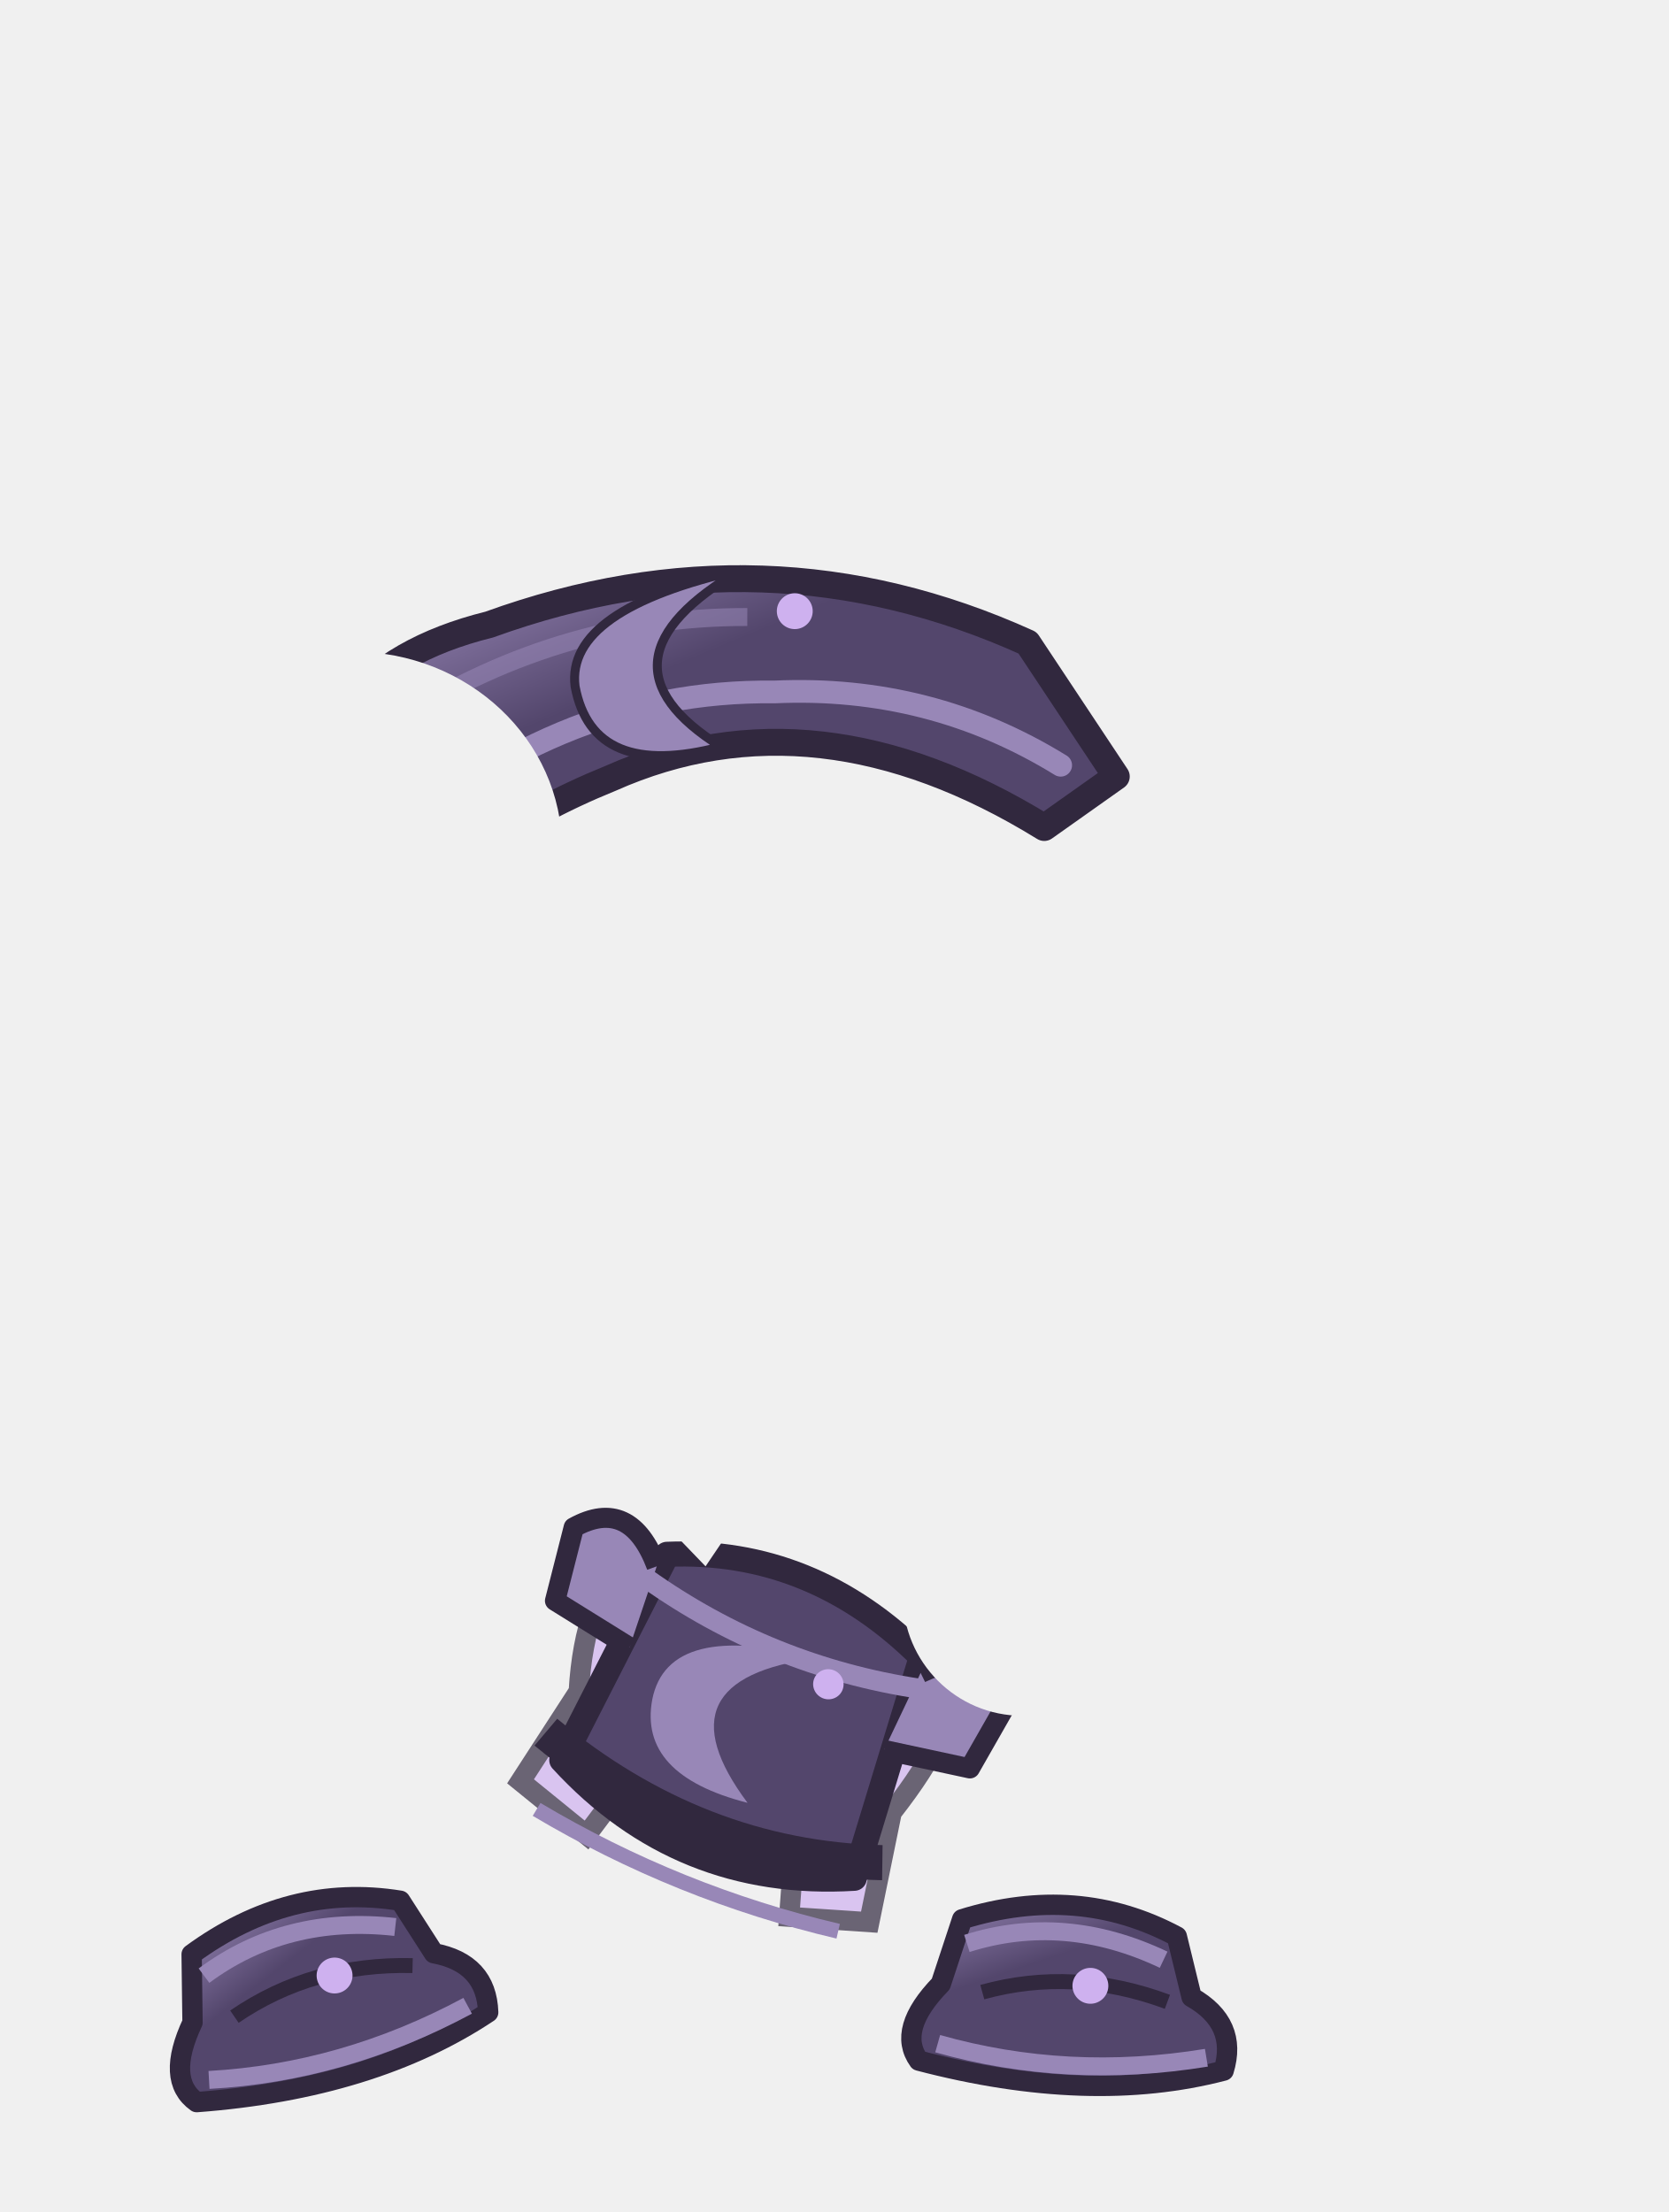
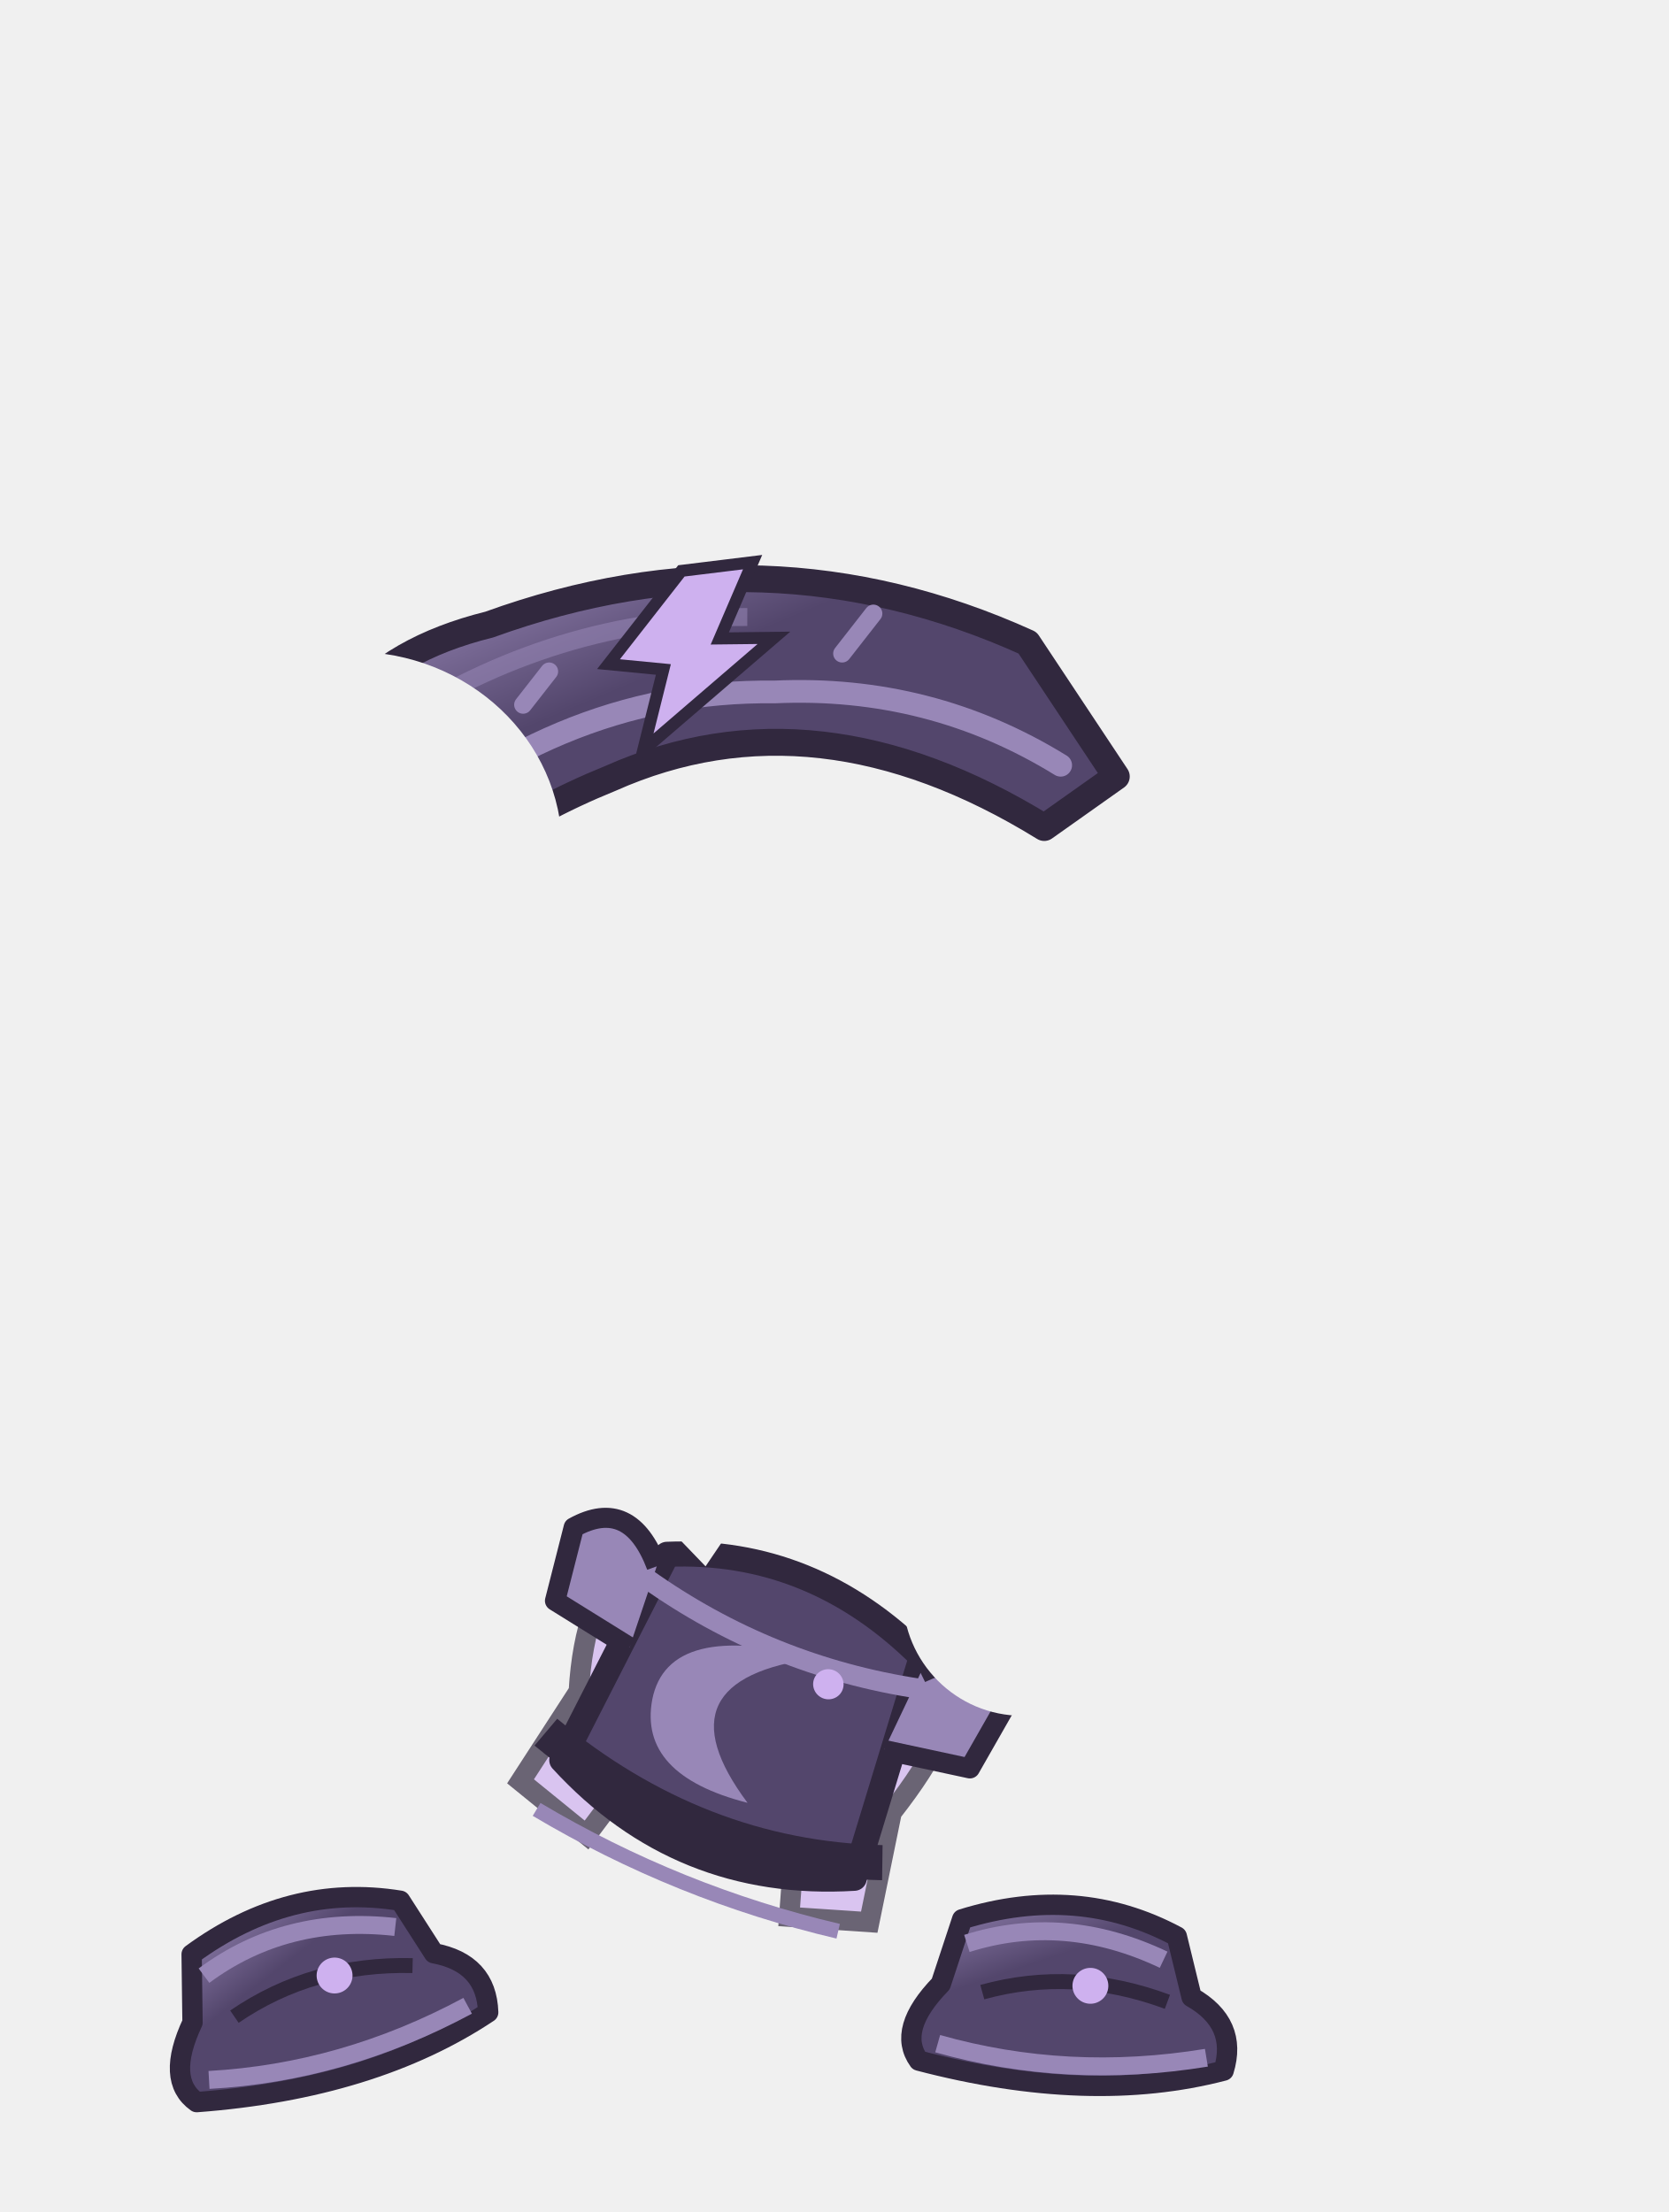
<svg xmlns="http://www.w3.org/2000/svg" width="279" height="370" viewBox="0 0 279 370" data-armor="shadow" data-phase="attack" data-frame="5">
  <defs>
    <linearGradient id="metal" x1="0" y1="0" x2=".7" y2="1">
      <stop stop-color="#9887b7" />
      <stop offset=".4" stop-color="#53466c" />
      <stop offset="1" stop-color="#53466c" />
    </linearGradient>
    <mask id="details" maskUnits="userSpaceOnUse" x="0" y="0" width="279" height="370">
      <rect width="279" height="370" fill="white" />
      <g fill="black">
        <ellipse data-protect="flower" cx="59" cy="142" rx="35" ry="33" />
        <ellipse data-protect="paw" cx="185" cy="246" rx="28" ry="24" />
        <ellipse data-protect="paw" cx="171" cy="267" rx="20" ry="20" />
        <polygon data-protect="scarf" points="30,222 92,235 118,262 143,225" />
      </g>
    </mask>
  </defs>
  <g mask="url(#details)">
    <g transform="translate(55 338) rotate(-16)">
      <g data-part="boot">
        <path d="M-19 -17Q0 -24 17 -16L20 -6Q28 -2 26 6Q4 13 -25 7Q-29 2 -22 -6Z" fill="url(#metal)" stroke="#31283e" stroke-width="3.4" stroke-linejoin="round" />
        <path d="M-18 -13Q-2 -19 15 -12M-22 4Q0 9 23 4" fill="none" stroke="#9887b7" stroke-width="3" />
        <path d="M-15 -5Q0 -10 16 -5" fill="none" stroke="#31283e" stroke-width="2.5" />
        <circle cx="3" cy="-7" r="3" fill="#ceb1ef" />
      </g>
    </g>
    <g transform="translate(179 339) rotate(3)">
      <g data-part="boot">
        <path d="M-19 -17Q0 -24 17 -16L20 -6Q28 -2 26 6Q4 13 -25 7Q-29 2 -22 -6Z" fill="url(#metal)" stroke="#31283e" stroke-width="3.4" stroke-linejoin="round" />
        <path d="M-18 -13Q-2 -19 15 -12M-22 4Q0 9 23 4" fill="none" stroke="#9887b7" stroke-width="3" />
        <path d="M-15 -5Q0 -10 16 -5" fill="none" stroke="#31283e" stroke-width="2.5" />
        <circle cx="3" cy="-7" r="3" fill="#ceb1ef" />
      </g>
    </g>
    <g transform="translate(125 288) rotate(22)">
      <g data-part="chestplate" transform="translate(-42.5 -33.5) scale(0.85 0.8375)">
        <path d="M16 18Q11 29 17 47L13 68 29 73 34 54 66 54 72 73 87 68 83 46Q89 25 84 18" fill="#ceb1ef" opacity=".7" stroke="#31283e" stroke-width="4" />
        <path d="M23 15 Q49 3 77 15 L81 61 Q50 76 19 61Z" fill="#53466c" stroke="#31283e" stroke-width="5" stroke-linejoin="round" />
        <path d="M22 18Q12 7 4 17L6 32 23 35M78 18Q88 7 96 17L94 32 77 35" fill="#9887b7" stroke="#31283e" stroke-width="4" stroke-linejoin="round" />
        <path d="M21 21Q50 28 79 21" fill="none" stroke="#9887b7" stroke-width="4" />
        <path d="M14 57Q51 69 85 56" fill="none" stroke="#31283e" stroke-width="7" />
        <path d="M58 23Q30 39 56 55Q34 58 31 43Q28 27 58 23Z" fill="#9887b7" />
        <circle cx="62" cy="27" r="3" fill="#ceb1ef" />
        <path d="M18 72Q50 77 82 72" fill="none" stroke="#9887b7" stroke-width="3" />
      </g>
    </g>
    <g transform="translate(122 161) rotate(-7)">
      <g data-part="helmet">
        <path d="M-69 -26Q-66 -57 -33 -61Q15 -72 56 -47L68 -23L55 -16Q20 -44 -16 -33Q-42 -26 -58 -10Z" fill="url(#metal)" stroke="#31283e" stroke-width="4.5" stroke-linejoin="round" />
        <path d="M-58 -24Q-24 -49 13 -44Q39 -42 59 -26" fill="none" stroke="#9887b7" stroke-width="3.8" stroke-linecap="round" />
        <path d="M-52 -46Q-22 -61 10 -57" fill="none" stroke="#9887b7" stroke-width="3" opacity=".55" />
-         <path d="M10 -65Q-18 -53 3 -36Q-19 -33 -20 -49Q-20 -62 10 -65Z" fill="#9887b7" stroke="#31283e" stroke-width="1.5" />
-         <circle cx="18" cy="-57" r="3" fill="#ceb1ef" />
+         <path d="M0 -66L-14 -52L-5 -50L-10 -37L14 -53L5 -54L12 -66Z" fill="#ceb1ef" stroke="#31283e" stroke-width="2" />
+         <path d="M-29 -47L-24 -52M25 -49L31 -55" stroke="#9887b7" stroke-width="3" stroke-linecap="round" />
      </g>
    </g>
  </g>
</svg>
